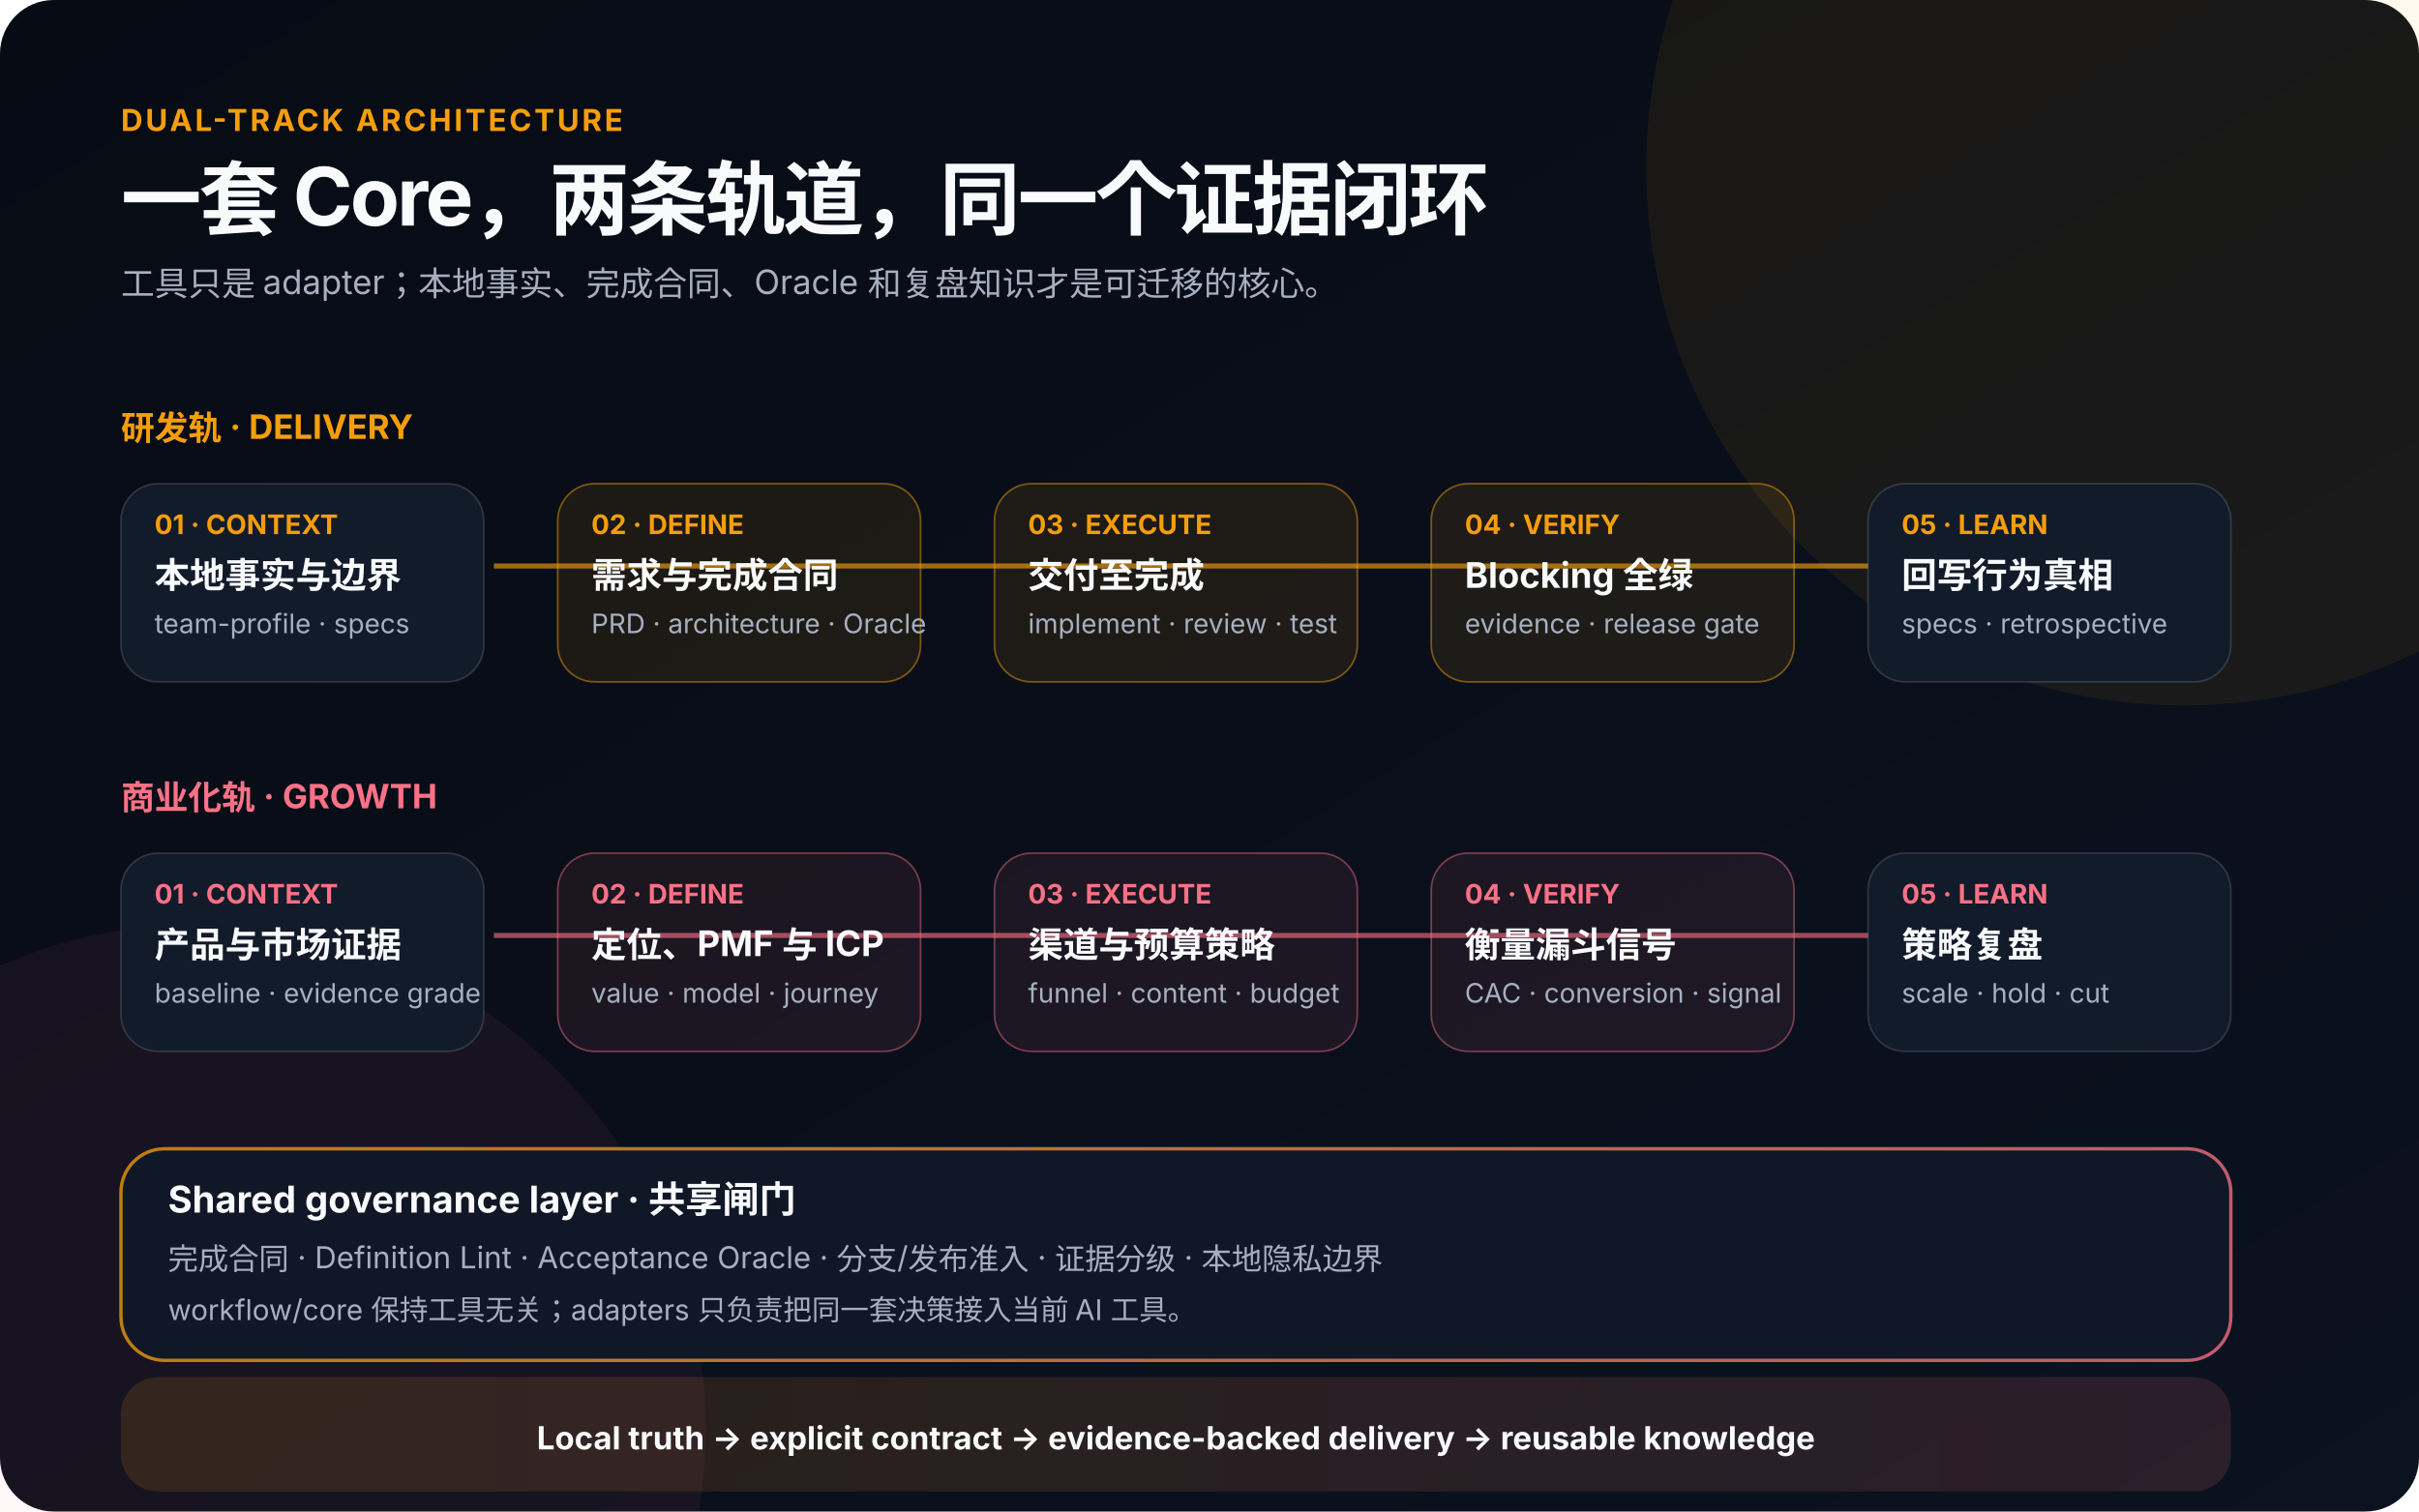
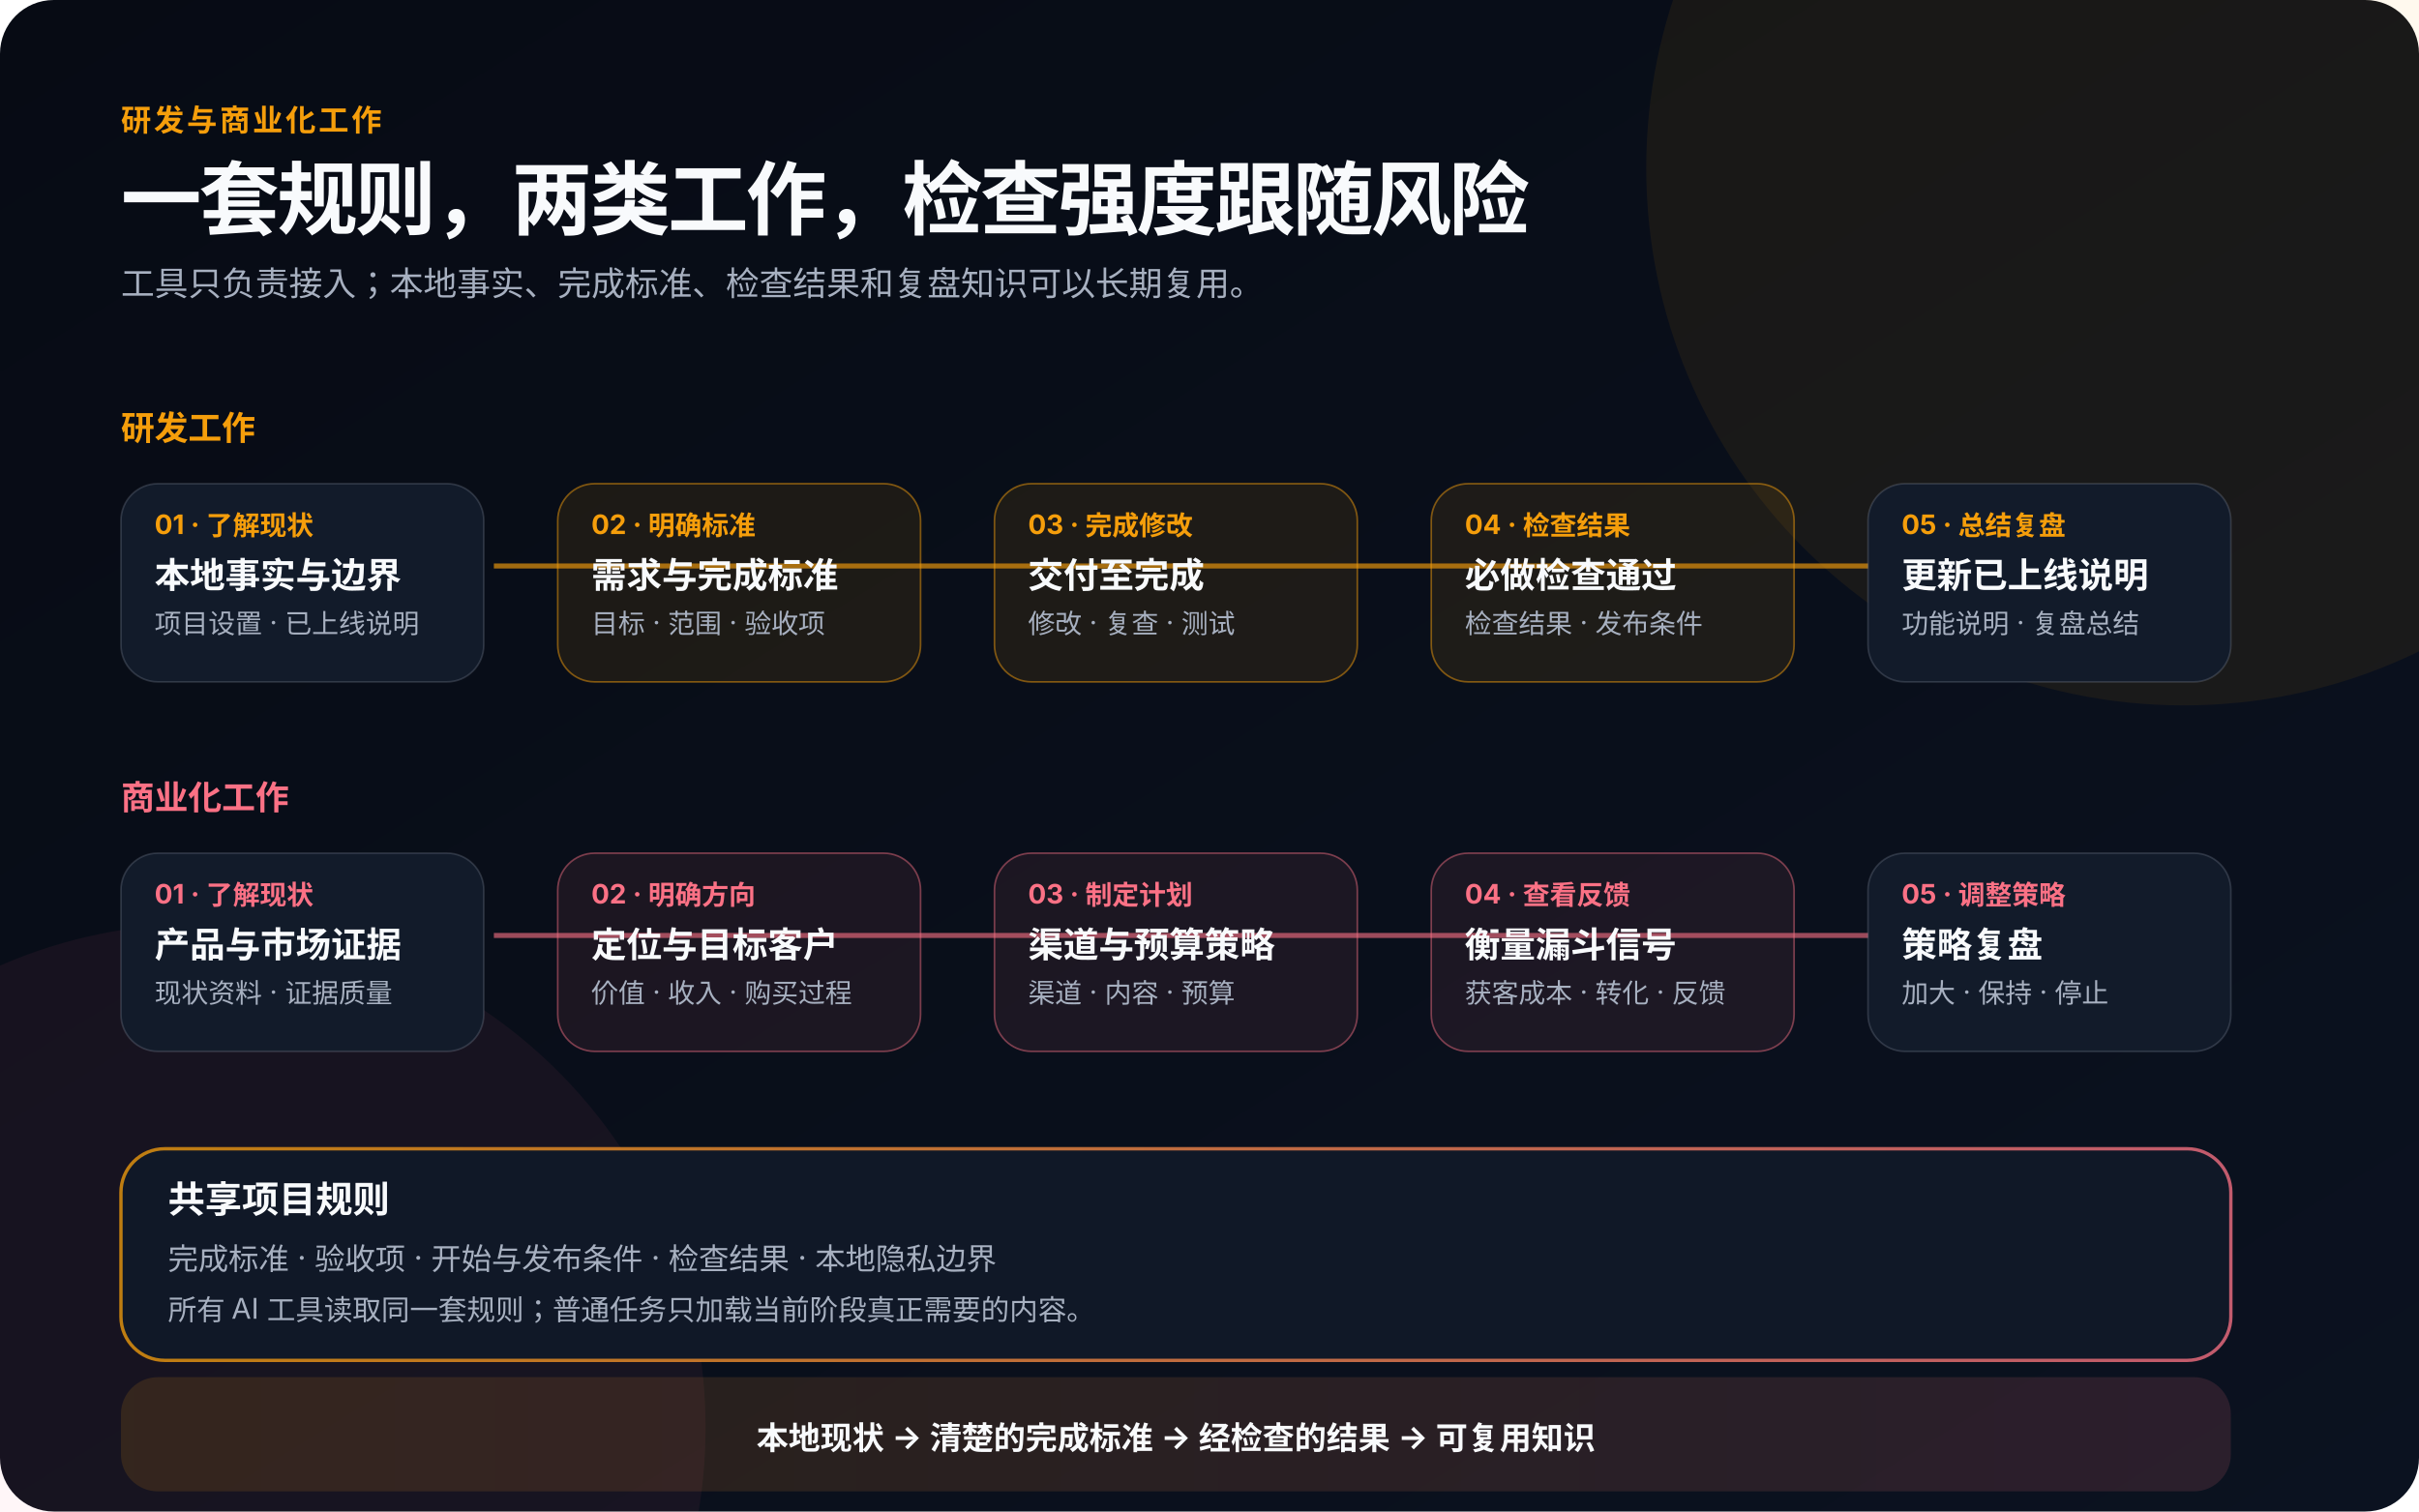
<svg xmlns="http://www.w3.org/2000/svg" width="1440" height="900" viewBox="0 0 1440 900" role="img" aria-labelledby="title desc">
  <defs>
    <linearGradient id="bg" x1="0" y1="0" x2="1" y2="1">
      <stop offset="0" stop-color="#070B14" />
      <stop offset="1" stop-color="#0B1220" />
    </linearGradient>
    <linearGradient id="accent" x1="0" y1="0" x2="1" y2="0">
      <stop offset="0" stop-color="#F59E0B" />
      <stop offset="1" stop-color="#FB7185" />
    </linearGradient>
    <marker id="arrowAmber" viewBox="0 0 10 10" refX="9" refY="5" markerWidth="7" markerHeight="7" orient="auto-start-reverse">
      <path d="M0 0 10 5 0 10Z" fill="#F59E0B" />
    </marker>
    <marker id="arrowCoral" viewBox="0 0 10 10" refX="9" refY="5" markerWidth="7" markerHeight="7" orient="auto-start-reverse">
      <path d="M0 0 10 5 0 10Z" fill="#FB7185" />
    </marker>
  </defs>
  <rect width="1440" height="900" rx="32" fill="url(#bg)" />
  <circle cx="1300" cy="100" r="320" fill="#F59E0B" fill-opacity="0.07" />
  <circle cx="120" cy="850" r="300" fill="#FB7185" fill-opacity="0.06" />
  <g font-family="-apple-system, BlinkMacSystemFont, 'Segoe UI', sans-serif">
-     <text x="72" y="78" fill="#F59E0B" font-size="18" font-weight="700" letter-spacing="1.6">DUAL-TRACK ARCHITECTURE</text>
-     <text x="72" y="136" fill="#F8FAFC" font-size="48" font-weight="700" letter-spacing="-1.5">一套 Core，两条轨道，同一个证据闭环</text>
-     <text x="72" y="176" fill="#A7B0C0" font-size="20">工具只是 adapter；本地事实、完成合同、Oracle 和复盘知识才是可迁移的核心。</text>
+     <text x="72" y="78" fill="#F59E0B" font-size="18" font-weight="700" letter-spacing="1.6">研发与商业化工作</text>
+     <text x="72" y="136" fill="#F8FAFC" font-size="48" font-weight="700" letter-spacing="-1.5">一套规则，两类工作，检查强度跟随风险</text>
+     <text x="72" y="176" fill="#A7B0C0" font-size="20">工具只负责接入；本地事实、完成标准、检查结果和复盘知识可以长期复用。</text>
    <g transform="translate(72 230)">
-       <text x="0" y="32" fill="#F59E0B" font-size="20" font-weight="700">研发轨 · DELIVERY</text>
-       <text x="0" y="252" fill="#FB7185" font-size="20" font-weight="700">商业化轨 · GROWTH</text>
+       <text x="0" y="32" fill="#F59E0B" font-size="20" font-weight="700">研发工作</text>
+       <text x="0" y="252" fill="#FB7185" font-size="20" font-weight="700">商业化工作</text>
      <path d="M222 107H1190" fill="none" stroke="#F59E0B" stroke-opacity="0.64" stroke-width="3" marker-end="url(#arrowAmber)" />
      <path d="M222 327H1190" fill="none" stroke="#FB7185" stroke-opacity="0.6" stroke-width="3" marker-end="url(#arrowCoral)" />
      <g transform="translate(0 58)">
        <rect width="216" height="118" rx="22" fill="#121B2A" stroke="#A7B0C0" stroke-opacity="0.22" />
-         <text x="20" y="30" fill="#F59E0B" font-size="16" font-weight="700">01 · CONTEXT</text>
+         <text x="20" y="30" fill="#F59E0B" font-size="16" font-weight="700">01 · 了解现状</text>
        <text x="20" y="62" fill="#F8FAFC" font-size="21" font-weight="700">本地事实与边界</text>
-         <text x="20" y="89" fill="#A7B0C0" font-size="16">team-profile · specs</text>
+         <text x="20" y="89" fill="#A7B0C0" font-size="16">项目设置 · 已上线说明</text>
      </g>
      <g transform="translate(260 58)">
        <rect width="216" height="118" rx="22" fill="#F59E0B" fill-opacity="0.09" stroke="#F59E0B" stroke-opacity="0.48" />
-         <text x="20" y="30" fill="#F59E0B" font-size="16" font-weight="700">02 · DEFINE</text>
-         <text x="20" y="62" fill="#F8FAFC" font-size="21" font-weight="700">需求与完成合同</text>
-         <text x="20" y="89" fill="#A7B0C0" font-size="16">PRD · architecture · Oracle</text>
+         <text x="20" y="30" fill="#F59E0B" font-size="16" font-weight="700">02 · 明确标准</text>
+         <text x="20" y="62" fill="#F8FAFC" font-size="21" font-weight="700">需求与完成标准</text>
+         <text x="20" y="89" fill="#A7B0C0" font-size="16">目标 · 范围 · 验收项</text>
      </g>
      <g transform="translate(520 58)">
        <rect width="216" height="118" rx="22" fill="#F59E0B" fill-opacity="0.09" stroke="#F59E0B" stroke-opacity="0.48" />
-         <text x="20" y="30" fill="#F59E0B" font-size="16" font-weight="700">03 · EXECUTE</text>
+         <text x="20" y="30" fill="#F59E0B" font-size="16" font-weight="700">03 · 完成修改</text>
        <text x="20" y="62" fill="#F8FAFC" font-size="21" font-weight="700">交付至完成</text>
-         <text x="20" y="89" fill="#A7B0C0" font-size="16">implement · review · test</text>
+         <text x="20" y="89" fill="#A7B0C0" font-size="16">修改 · 复查 · 测试</text>
      </g>
      <g transform="translate(780 58)">
        <rect width="216" height="118" rx="22" fill="#F59E0B" fill-opacity="0.09" stroke="#F59E0B" stroke-opacity="0.48" />
-         <text x="20" y="30" fill="#F59E0B" font-size="16" font-weight="700">04 · VERIFY</text>
-         <text x="20" y="62" fill="#F8FAFC" font-size="21" font-weight="700">Blocking 全绿</text>
-         <text x="20" y="89" fill="#A7B0C0" font-size="16">evidence · release gate</text>
+         <text x="20" y="30" fill="#F59E0B" font-size="16" font-weight="700">04 · 检查结果</text>
+         <text x="20" y="62" fill="#F8FAFC" font-size="21" font-weight="700">必做检查通过</text>
+         <text x="20" y="89" fill="#A7B0C0" font-size="16">检查结果 · 发布条件</text>
      </g>
      <g transform="translate(1040 58)">
        <rect width="216" height="118" rx="22" fill="#121B2A" stroke="#A7B0C0" stroke-opacity="0.22" />
-         <text x="20" y="30" fill="#F59E0B" font-size="16" font-weight="700">05 · LEARN</text>
-         <text x="20" y="62" fill="#F8FAFC" font-size="21" font-weight="700">回写行为真相</text>
-         <text x="20" y="89" fill="#A7B0C0" font-size="16">specs · retrospective</text>
+         <text x="20" y="30" fill="#F59E0B" font-size="16" font-weight="700">05 · 总结复盘</text>
+         <text x="20" y="62" fill="#F8FAFC" font-size="21" font-weight="700">更新已上线说明</text>
+         <text x="20" y="89" fill="#A7B0C0" font-size="16">功能说明 · 复盘总结</text>
      </g>
      <g transform="translate(0 278)">
        <rect width="216" height="118" rx="22" fill="#121B2A" stroke="#A7B0C0" stroke-opacity="0.22" />
-         <text x="20" y="30" fill="#FB7185" font-size="16" font-weight="700">01 · CONTEXT</text>
+         <text x="20" y="30" fill="#FB7185" font-size="16" font-weight="700">01 · 了解现状</text>
        <text x="20" y="62" fill="#F8FAFC" font-size="21" font-weight="700">产品与市场证据</text>
-         <text x="20" y="89" fill="#A7B0C0" font-size="16">baseline · evidence grade</text>
+         <text x="20" y="89" fill="#A7B0C0" font-size="16">现状资料 · 证据质量</text>
      </g>
      <g transform="translate(260 278)">
        <rect width="216" height="118" rx="22" fill="#FB7185" fill-opacity="0.08" stroke="#FB7185" stroke-opacity="0.45" />
-         <text x="20" y="30" fill="#FB7185" font-size="16" font-weight="700">02 · DEFINE</text>
-         <text x="20" y="62" fill="#F8FAFC" font-size="21" font-weight="700">定位、PMF 与 ICP</text>
-         <text x="20" y="89" fill="#A7B0C0" font-size="16">value · model · journey</text>
+         <text x="20" y="30" fill="#FB7185" font-size="16" font-weight="700">02 · 明确方向</text>
+         <text x="20" y="62" fill="#F8FAFC" font-size="21" font-weight="700">定位与目标客户</text>
+         <text x="20" y="89" fill="#A7B0C0" font-size="16">价值 · 收入 · 购买过程</text>
      </g>
      <g transform="translate(520 278)">
        <rect width="216" height="118" rx="22" fill="#FB7185" fill-opacity="0.08" stroke="#FB7185" stroke-opacity="0.45" />
-         <text x="20" y="30" fill="#FB7185" font-size="16" font-weight="700">03 · EXECUTE</text>
+         <text x="20" y="30" fill="#FB7185" font-size="16" font-weight="700">03 · 制定计划</text>
        <text x="20" y="62" fill="#F8FAFC" font-size="21" font-weight="700">渠道与预算策略</text>
-         <text x="20" y="89" fill="#A7B0C0" font-size="16">funnel · content · budget</text>
+         <text x="20" y="89" fill="#A7B0C0" font-size="16">渠道 · 内容 · 预算</text>
      </g>
      <g transform="translate(780 278)">
        <rect width="216" height="118" rx="22" fill="#FB7185" fill-opacity="0.08" stroke="#FB7185" stroke-opacity="0.45" />
-         <text x="20" y="30" fill="#FB7185" font-size="16" font-weight="700">04 · VERIFY</text>
+         <text x="20" y="30" fill="#FB7185" font-size="16" font-weight="700">04 · 查看反馈</text>
        <text x="20" y="62" fill="#F8FAFC" font-size="21" font-weight="700">衡量漏斗信号</text>
-         <text x="20" y="89" fill="#A7B0C0" font-size="16">CAC · conversion · signal</text>
+         <text x="20" y="89" fill="#A7B0C0" font-size="16">获客成本 · 转化 · 反馈</text>
      </g>
      <g transform="translate(1040 278)">
        <rect width="216" height="118" rx="22" fill="#121B2A" stroke="#A7B0C0" stroke-opacity="0.22" />
-         <text x="20" y="30" fill="#FB7185" font-size="16" font-weight="700">05 · LEARN</text>
+         <text x="20" y="30" fill="#FB7185" font-size="16" font-weight="700">05 · 调整策略</text>
        <text x="20" y="62" fill="#F8FAFC" font-size="21" font-weight="700">策略复盘</text>
-         <text x="20" y="89" fill="#A7B0C0" font-size="16">scale · hold · cut</text>
+         <text x="20" y="89" fill="#A7B0C0" font-size="16">加大 · 保持 · 停止</text>
      </g>
      <g transform="translate(0 454)">
        <rect width="1256" height="126" rx="26" fill="#101827" stroke="url(#accent)" stroke-opacity="0.76" stroke-width="2" />
-         <text x="28" y="38" fill="#F8FAFC" font-size="22" font-weight="700">Shared governance layer · 共享闸门</text>
-         <text x="28" y="72" fill="#A7B0C0" font-size="18">完成合同 · Definition Lint · Acceptance Oracle · 分支/发布准入 · 证据分级 · 本地隐私边界</text>
-         <text x="28" y="102" fill="#A7B0C0" font-size="17">workflow/core 保持工具无关；adapters 只负责把同一套决策接入当前 AI 工具。</text>
+         <text x="28" y="38" fill="#F8FAFC" font-size="22" font-weight="700">共享项目规则</text>
+         <text x="28" y="72" fill="#A7B0C0" font-size="18">完成标准 · 验收项 · 开始与发布条件 · 检查结果 · 本地隐私边界</text>
+         <text x="28" y="102" fill="#A7B0C0" font-size="17">所有 AI 工具读取同一套规则；普通任务只加载当前阶段真正需要的内容。</text>
      </g>
      <g transform="translate(0 590)">
        <rect width="1256" height="68" rx="22" fill="url(#accent)" fill-opacity="0.13" />
-         <text x="628" y="43" fill="#F8FAFC" font-size="19" font-weight="700" text-anchor="middle">Local truth → explicit contract → evidence-backed delivery → reusable knowledge</text>
+         <text x="628" y="43" fill="#F8FAFC" font-size="19" font-weight="700" text-anchor="middle">本地现状 → 清楚的完成标准 → 经检查的结果 → 可复用知识</text>
      </g>
    </g>
  </g>
</svg>
